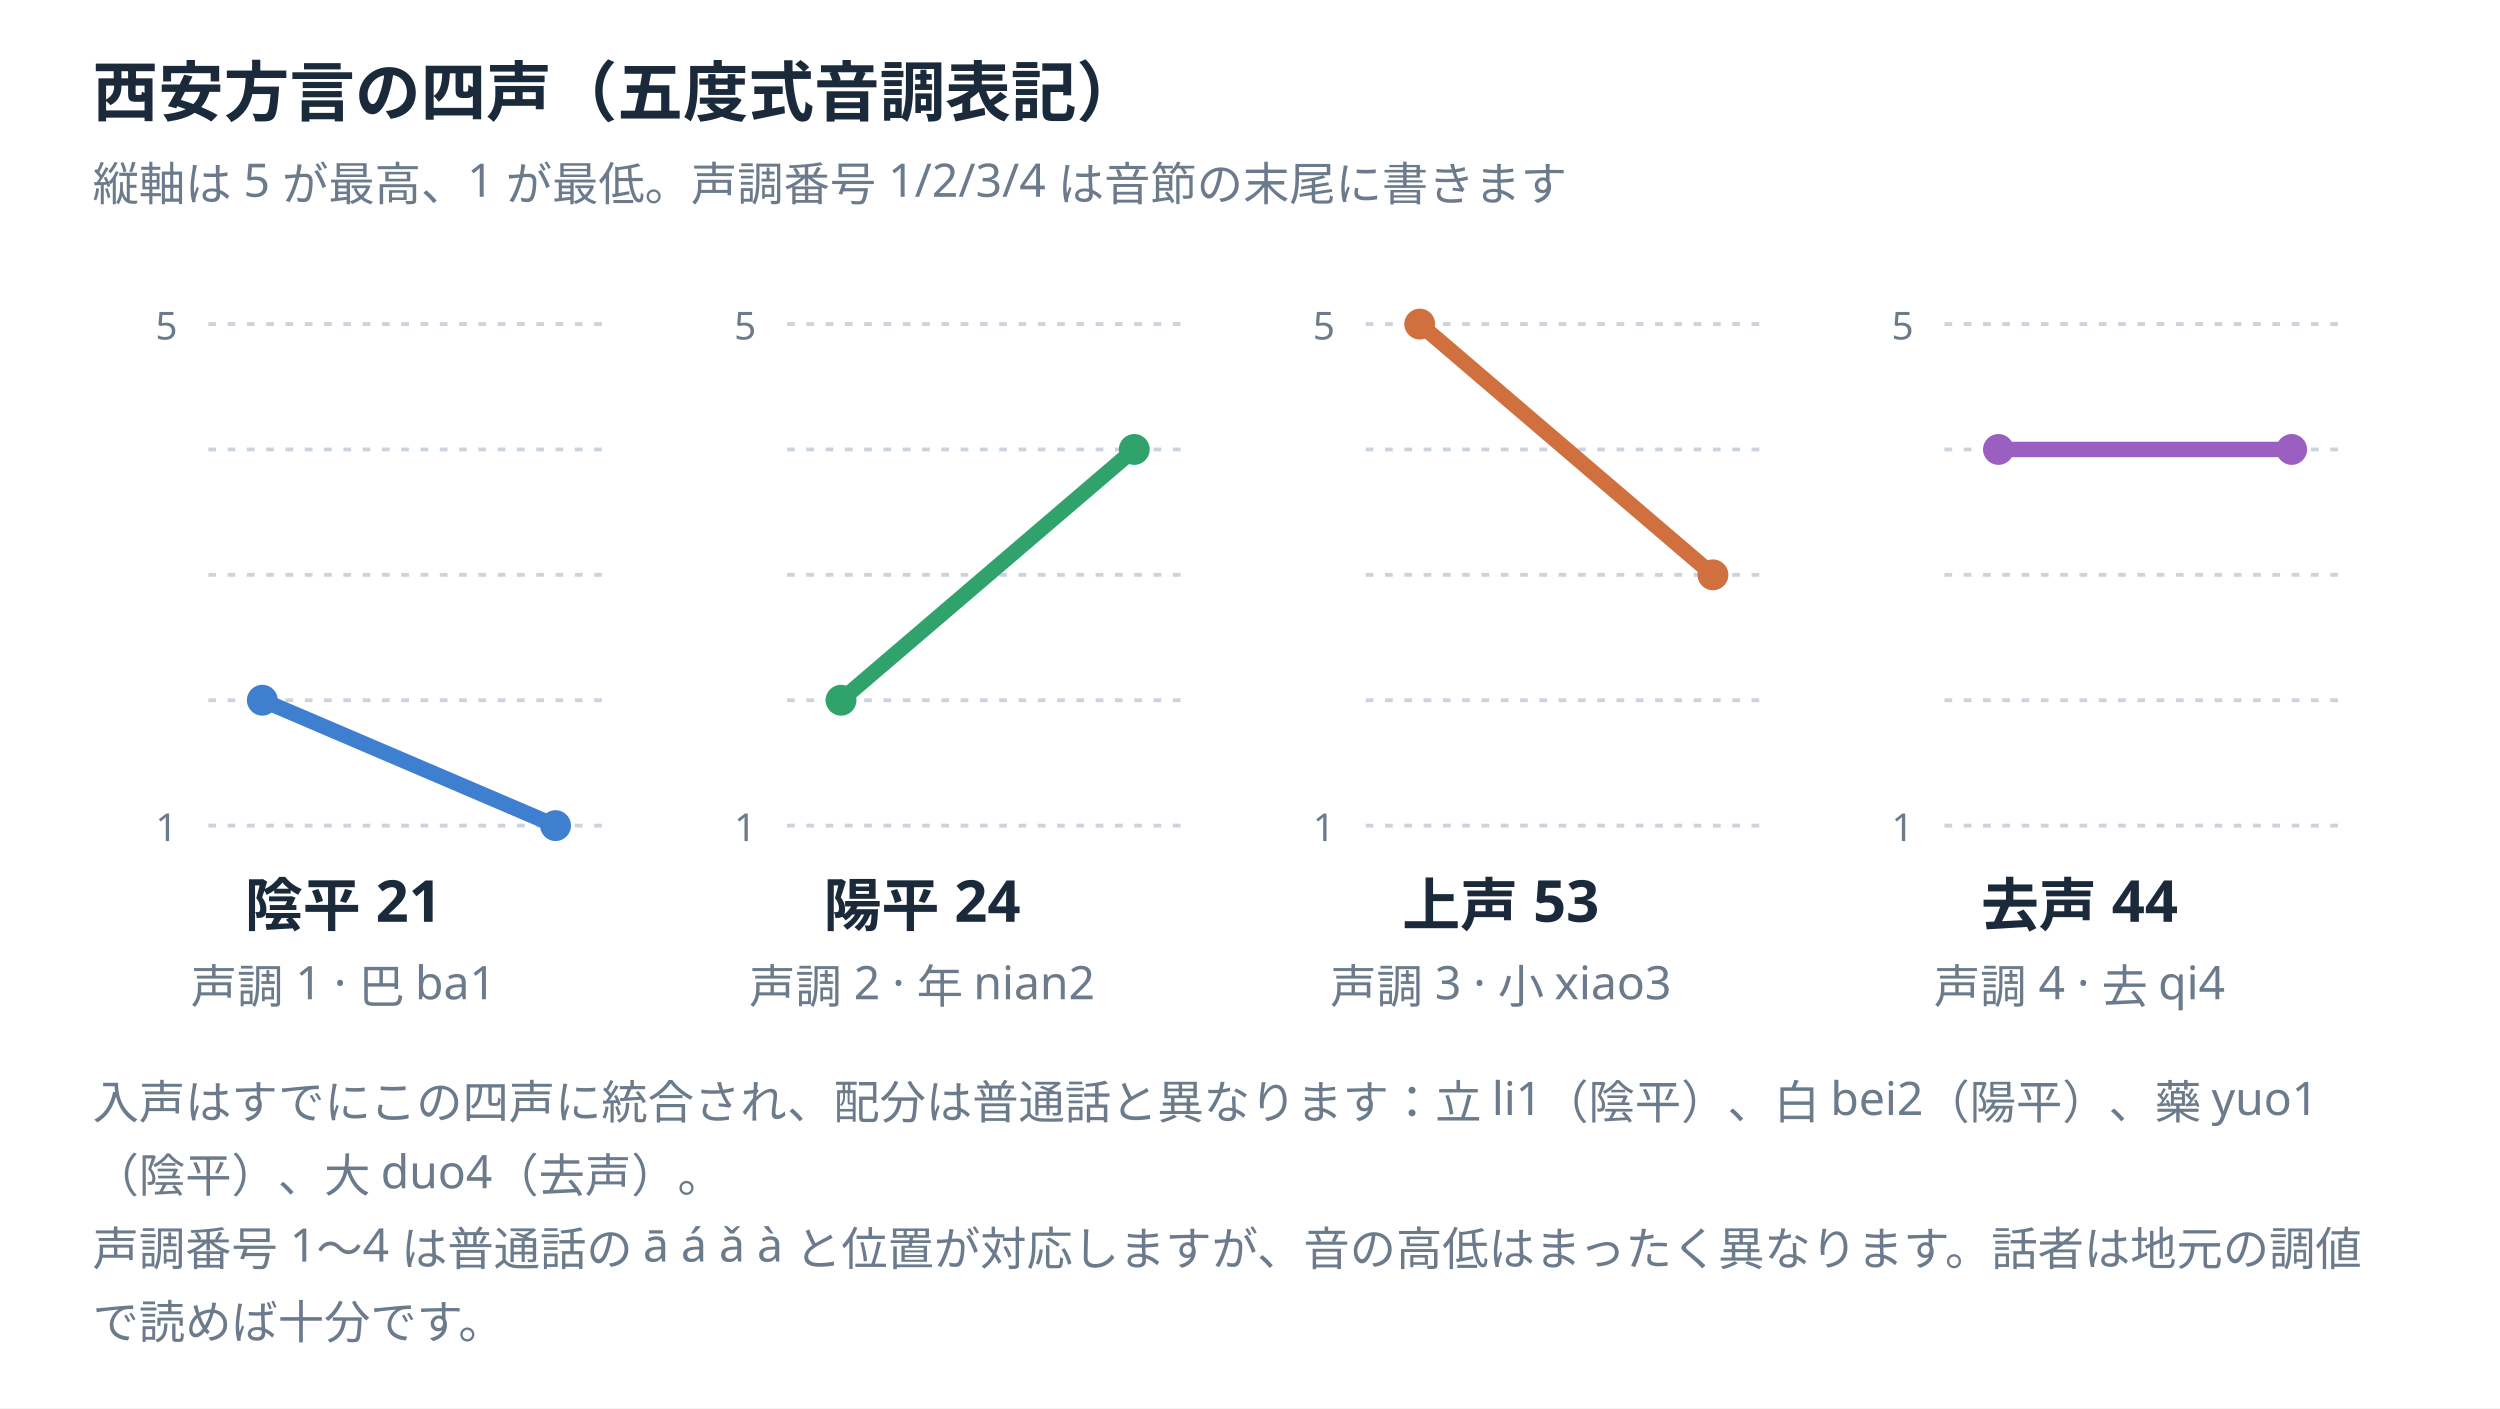
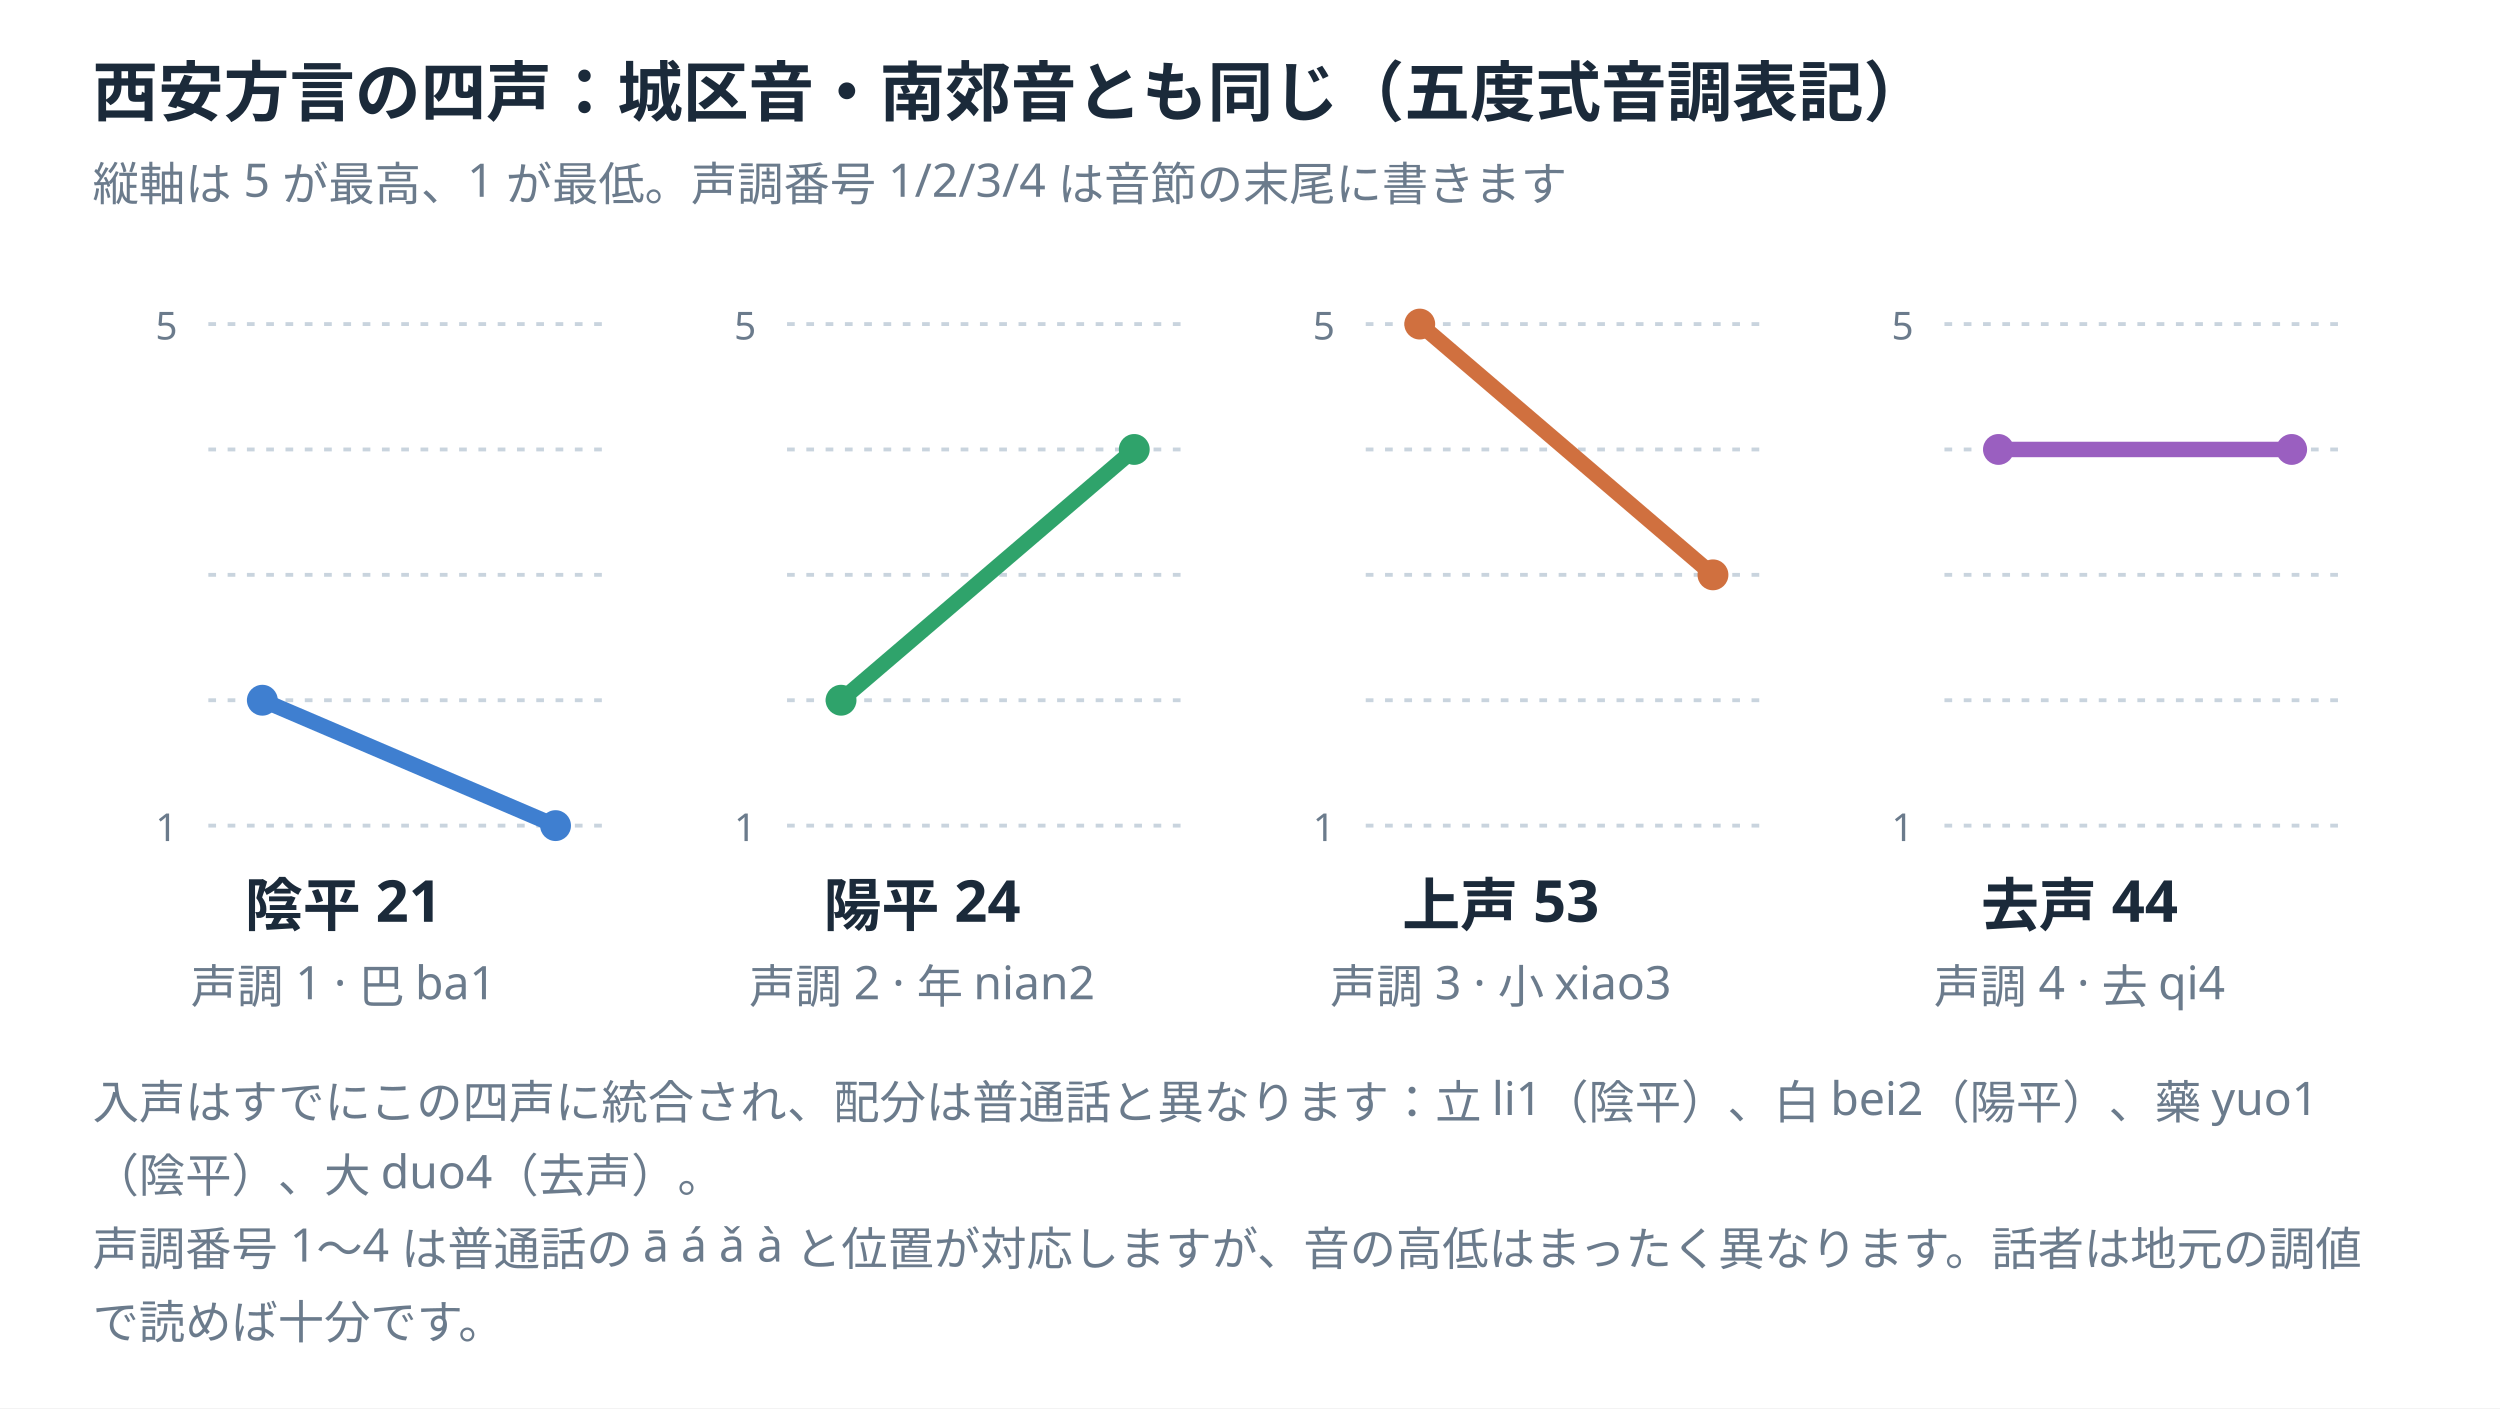
<svg xmlns="http://www.w3.org/2000/svg" width="648" height="365" viewBox="0 0 648 365" font-family="'Noto Sans JP','Hiragino Sans','Yu Gothic','Meiryo','Noto Sans SC',sans-serif">
  <rect width="648" height="365" fill="#ffffff" />
-   <text x="24" y="30" font-size="17" fill="#1b2a3a" font-weight="bold" text-anchor="start">西安方言の四声（五度式音調表記）</text>
+   <text x="24" y="30" font-size="17" fill="#1b2a3a" font-weight="bold" text-anchor="start">西安方言の四声：城区音・南郊音とも同じ（五度式音調表記）</text>
  <text x="24" y="52" font-size="12" fill="#6b7b8c" font-weight="normal" text-anchor="start">縦軸は 5 が最高、1 が最低。声調番号 1/2/3/4 は音節の末尾に書きます</text>
  <line x1="54" y1="214" x2="158" y2="214" stroke="#c9d4de" stroke-dasharray="2 3" />
  <line x1="54" y1="181.5" x2="158" y2="181.5" stroke="#c9d4de" stroke-dasharray="2 3" />
  <line x1="54" y1="149" x2="158" y2="149" stroke="#c9d4de" stroke-dasharray="2 3" />
  <line x1="54" y1="116.5" x2="158" y2="116.5" stroke="#c9d4de" stroke-dasharray="2 3" />
  <line x1="54" y1="84" x2="158" y2="84" stroke="#c9d4de" stroke-dasharray="2 3" />
  <text x="46" y="88" font-size="10" fill="#6b7b8c" font-weight="normal" text-anchor="end">5</text>
  <text x="46" y="218" font-size="10" fill="#6b7b8c" font-weight="normal" text-anchor="end">1</text>
  <line x1="68" y1="181.5" x2="144" y2="214" stroke="#3f7fd0" stroke-width="4" stroke-linecap="round" />
  <circle cx="68" cy="181.5" r="4" fill="#3f7fd0" />
  <circle cx="144" cy="214" r="4" fill="#3f7fd0" />
  <text x="89" y="240" font-size="15" fill="#1b2a3a" font-weight="bold" text-anchor="middle">陰平 21</text>
  <text x="89" y="260" font-size="12" fill="#6b7b8c" font-weight="normal" text-anchor="middle">声調 1 · 巴 ba1</text>
  <line x1="204" y1="214" x2="308" y2="214" stroke="#c9d4de" stroke-dasharray="2 3" />
  <line x1="204" y1="181.5" x2="308" y2="181.5" stroke="#c9d4de" stroke-dasharray="2 3" />
  <line x1="204" y1="149" x2="308" y2="149" stroke="#c9d4de" stroke-dasharray="2 3" />
  <line x1="204" y1="116.5" x2="308" y2="116.5" stroke="#c9d4de" stroke-dasharray="2 3" />
  <line x1="204" y1="84" x2="308" y2="84" stroke="#c9d4de" stroke-dasharray="2 3" />
  <text x="196" y="88" font-size="10" fill="#6b7b8c" font-weight="normal" text-anchor="end">5</text>
  <text x="196" y="218" font-size="10" fill="#6b7b8c" font-weight="normal" text-anchor="end">1</text>
  <line x1="218" y1="181.5" x2="294" y2="116.5" stroke="#2fa36b" stroke-width="4" stroke-linecap="round" />
  <circle cx="218" cy="181.5" r="4" fill="#2fa36b" />
  <circle cx="294" cy="116.5" r="4" fill="#2fa36b" />
  <text x="239" y="240" font-size="15" fill="#1b2a3a" font-weight="bold" text-anchor="middle">陽平 24</text>
  <text x="239" y="260" font-size="12" fill="#6b7b8c" font-weight="normal" text-anchor="middle">声調 2 · 年 nian2</text>
  <line x1="354" y1="214" x2="458" y2="214" stroke="#c9d4de" stroke-dasharray="2 3" />
  <line x1="354" y1="181.5" x2="458" y2="181.5" stroke="#c9d4de" stroke-dasharray="2 3" />
  <line x1="354" y1="149" x2="458" y2="149" stroke="#c9d4de" stroke-dasharray="2 3" />
  <line x1="354" y1="116.5" x2="458" y2="116.5" stroke="#c9d4de" stroke-dasharray="2 3" />
  <line x1="354" y1="84" x2="458" y2="84" stroke="#c9d4de" stroke-dasharray="2 3" />
  <text x="346" y="88" font-size="10" fill="#6b7b8c" font-weight="normal" text-anchor="end">5</text>
  <text x="346" y="218" font-size="10" fill="#6b7b8c" font-weight="normal" text-anchor="end">1</text>
  <line x1="368" y1="84" x2="444" y2="149" stroke="#d0703f" stroke-width="4" stroke-linecap="round" />
  <circle cx="368" cy="84" r="4" fill="#d0703f" />
  <circle cx="444" cy="149" r="4" fill="#d0703f" />
  <text x="389" y="240" font-size="15" fill="#1b2a3a" font-weight="bold" text-anchor="middle">上声 53</text>
  <text x="389" y="260" font-size="12" fill="#6b7b8c" font-weight="normal" text-anchor="middle">声調 3 · 小 xiao3</text>
  <line x1="504" y1="214" x2="608" y2="214" stroke="#c9d4de" stroke-dasharray="2 3" />
  <line x1="504" y1="181.5" x2="608" y2="181.5" stroke="#c9d4de" stroke-dasharray="2 3" />
  <line x1="504" y1="149" x2="608" y2="149" stroke="#c9d4de" stroke-dasharray="2 3" />
  <line x1="504" y1="116.5" x2="608" y2="116.5" stroke="#c9d4de" stroke-dasharray="2 3" />
  <line x1="504" y1="84" x2="608" y2="84" stroke="#c9d4de" stroke-dasharray="2 3" />
  <text x="496" y="88" font-size="10" fill="#6b7b8c" font-weight="normal" text-anchor="end">5</text>
  <text x="496" y="218" font-size="10" fill="#6b7b8c" font-weight="normal" text-anchor="end">1</text>
  <line x1="518" y1="116.5" x2="594" y2="116.5" stroke="#9a5fc0" stroke-width="4" stroke-linecap="round" />
  <circle cx="518" cy="116.5" r="4" fill="#9a5fc0" />
  <circle cx="594" cy="116.5" r="4" fill="#9a5fc0" />
  <text x="539" y="240" font-size="15" fill="#1b2a3a" font-weight="bold" text-anchor="middle">去声 44</text>
  <text x="539" y="260" font-size="12" fill="#6b7b8c" font-weight="normal" text-anchor="middle">声調 4 · 去 qi4</text>
  <text x="24" y="290" font-size="12" fill="#6b7b8c" font-weight="normal" text-anchor="start">入声はすでにこの四声に統合され、配分は普通話と異なります：立 li1（陰平）、白 bei2（陽平）、藥 yuo1</text>
  <text x="24" y="309" font-size="12" fill="#6b7b8c" font-weight="normal" text-anchor="start">（陰平）、大 duo4（去声）。</text>
  <text x="24" y="328" font-size="12" fill="#6b7b8c" font-weight="normal" text-anchor="start">声調番号 1〜4 は普通話の ā á ǎ à と位置が対応しますが、音の高低はまったく異なります。話者は地元の調値</text>
  <text x="24" y="347" font-size="12" fill="#6b7b8c" font-weight="normal" text-anchor="start">で読めば十分です。</text>
</svg>
